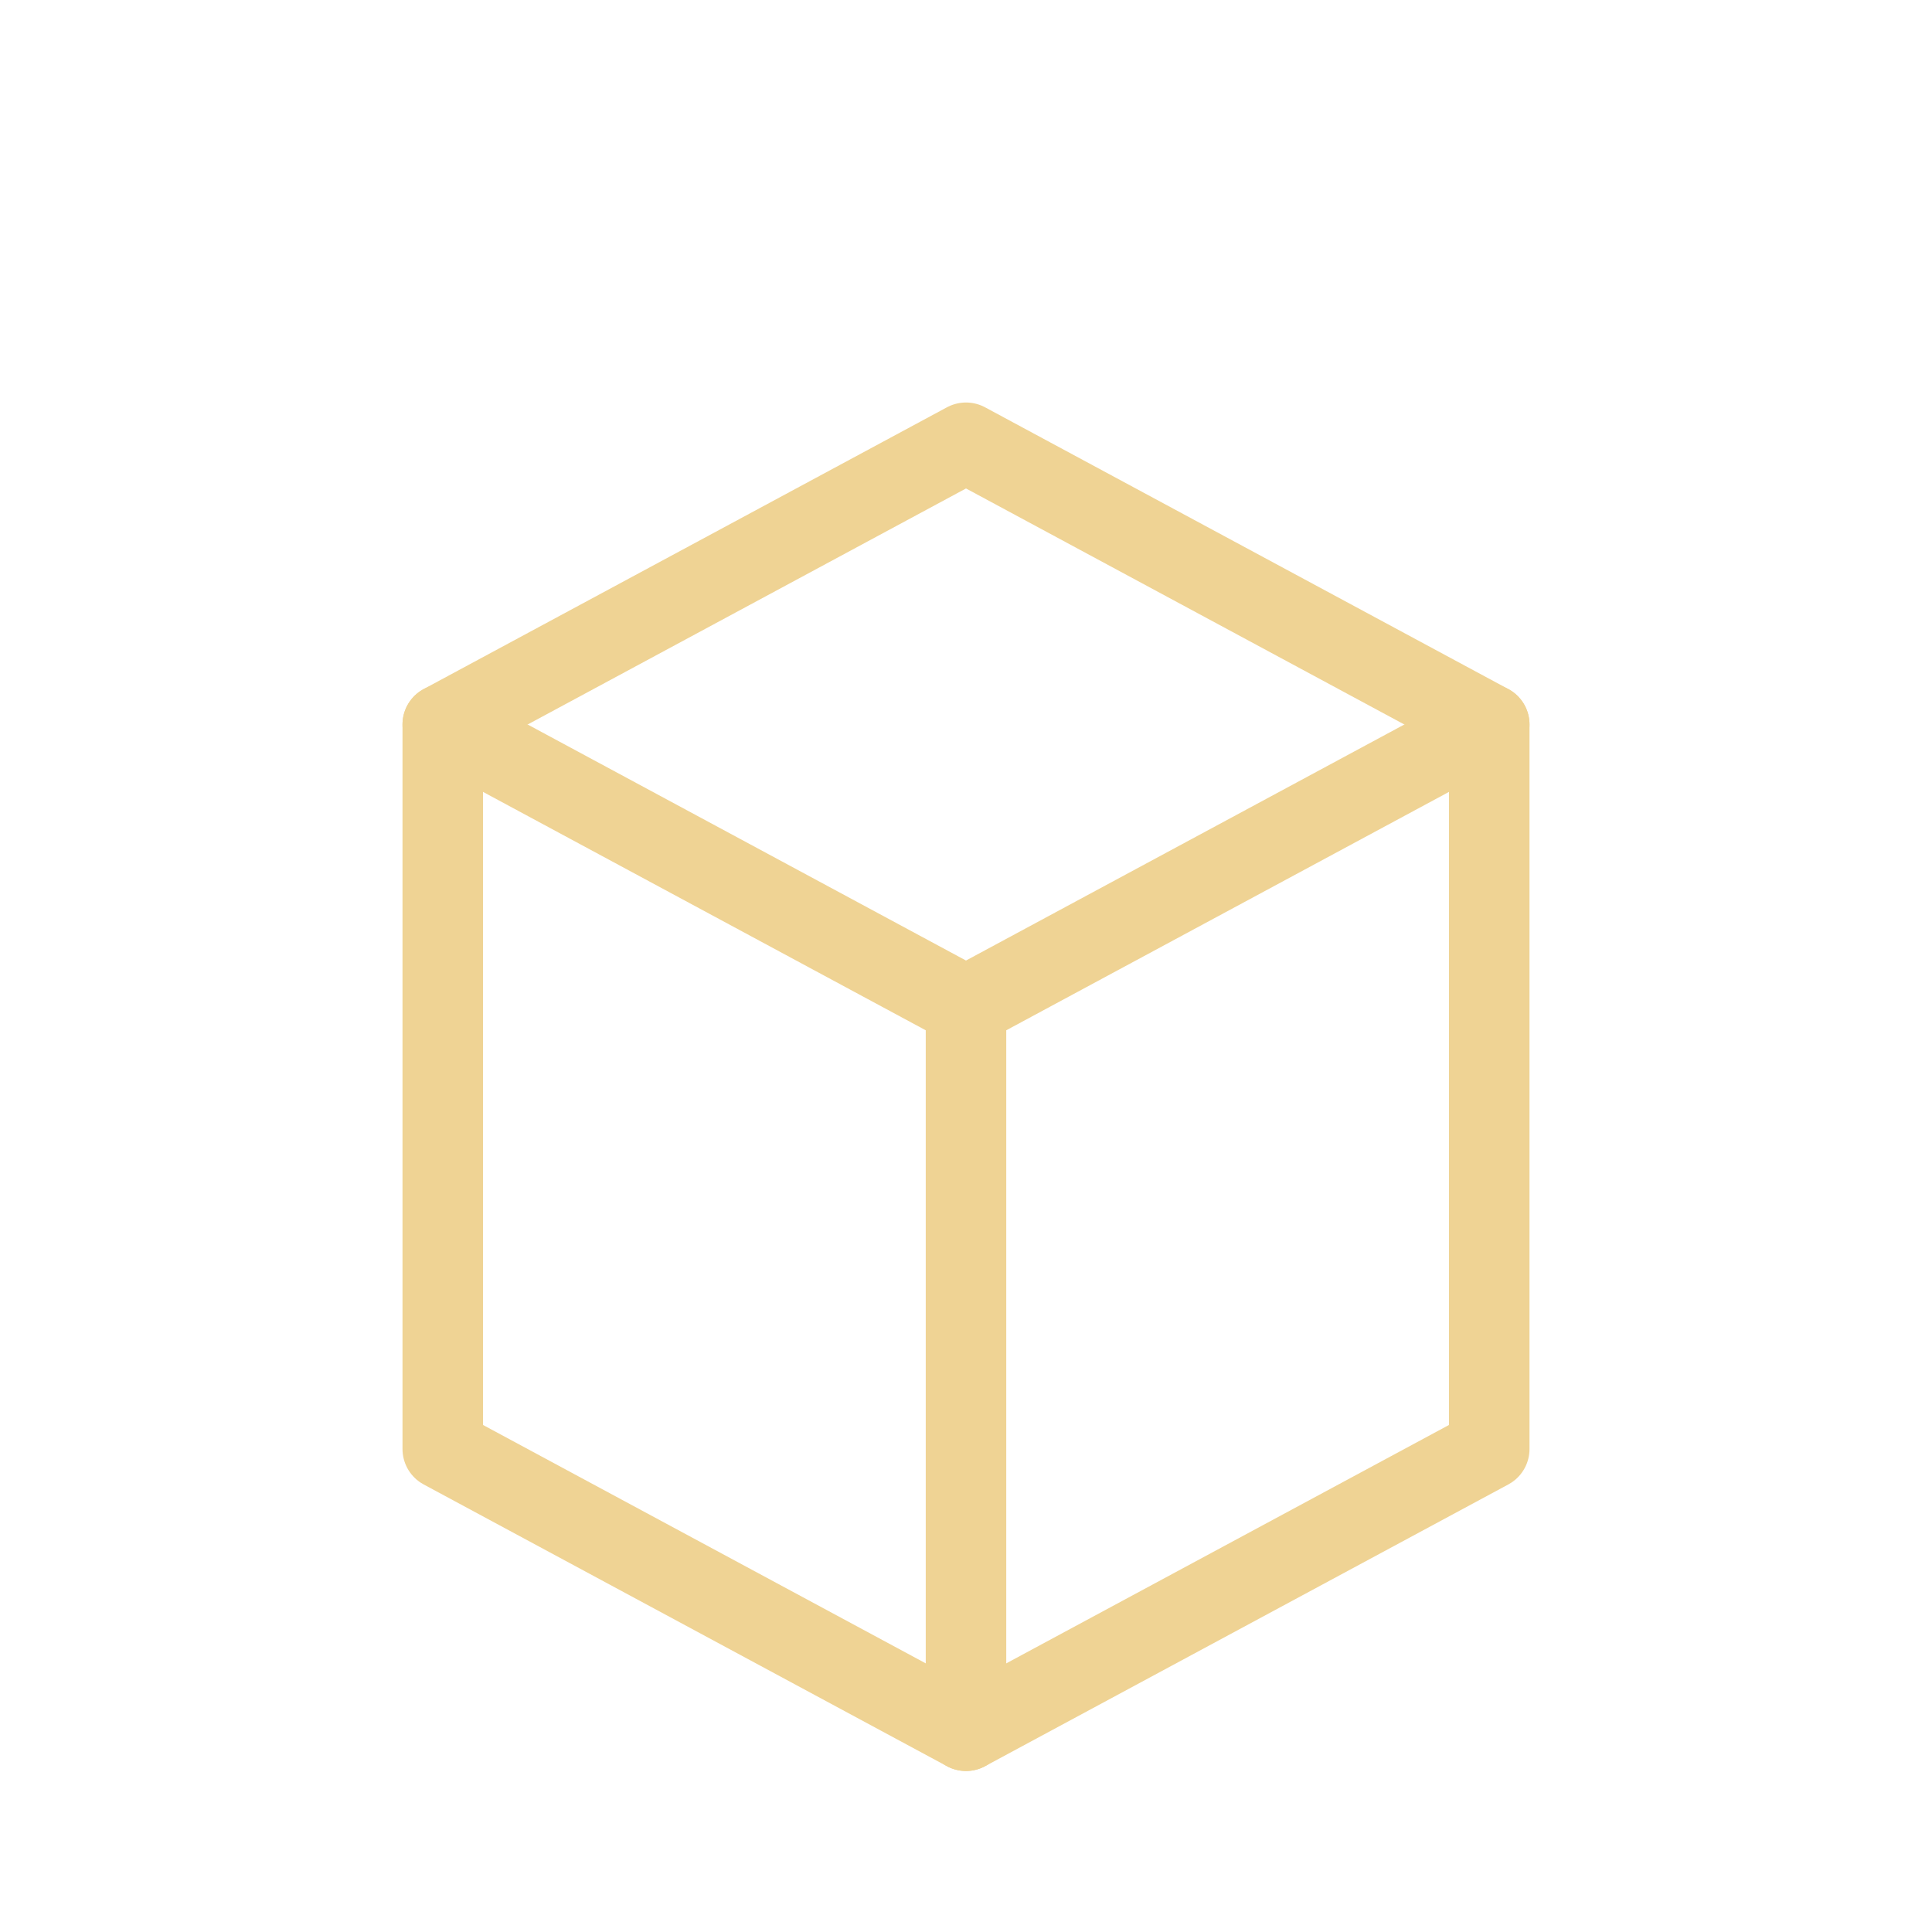
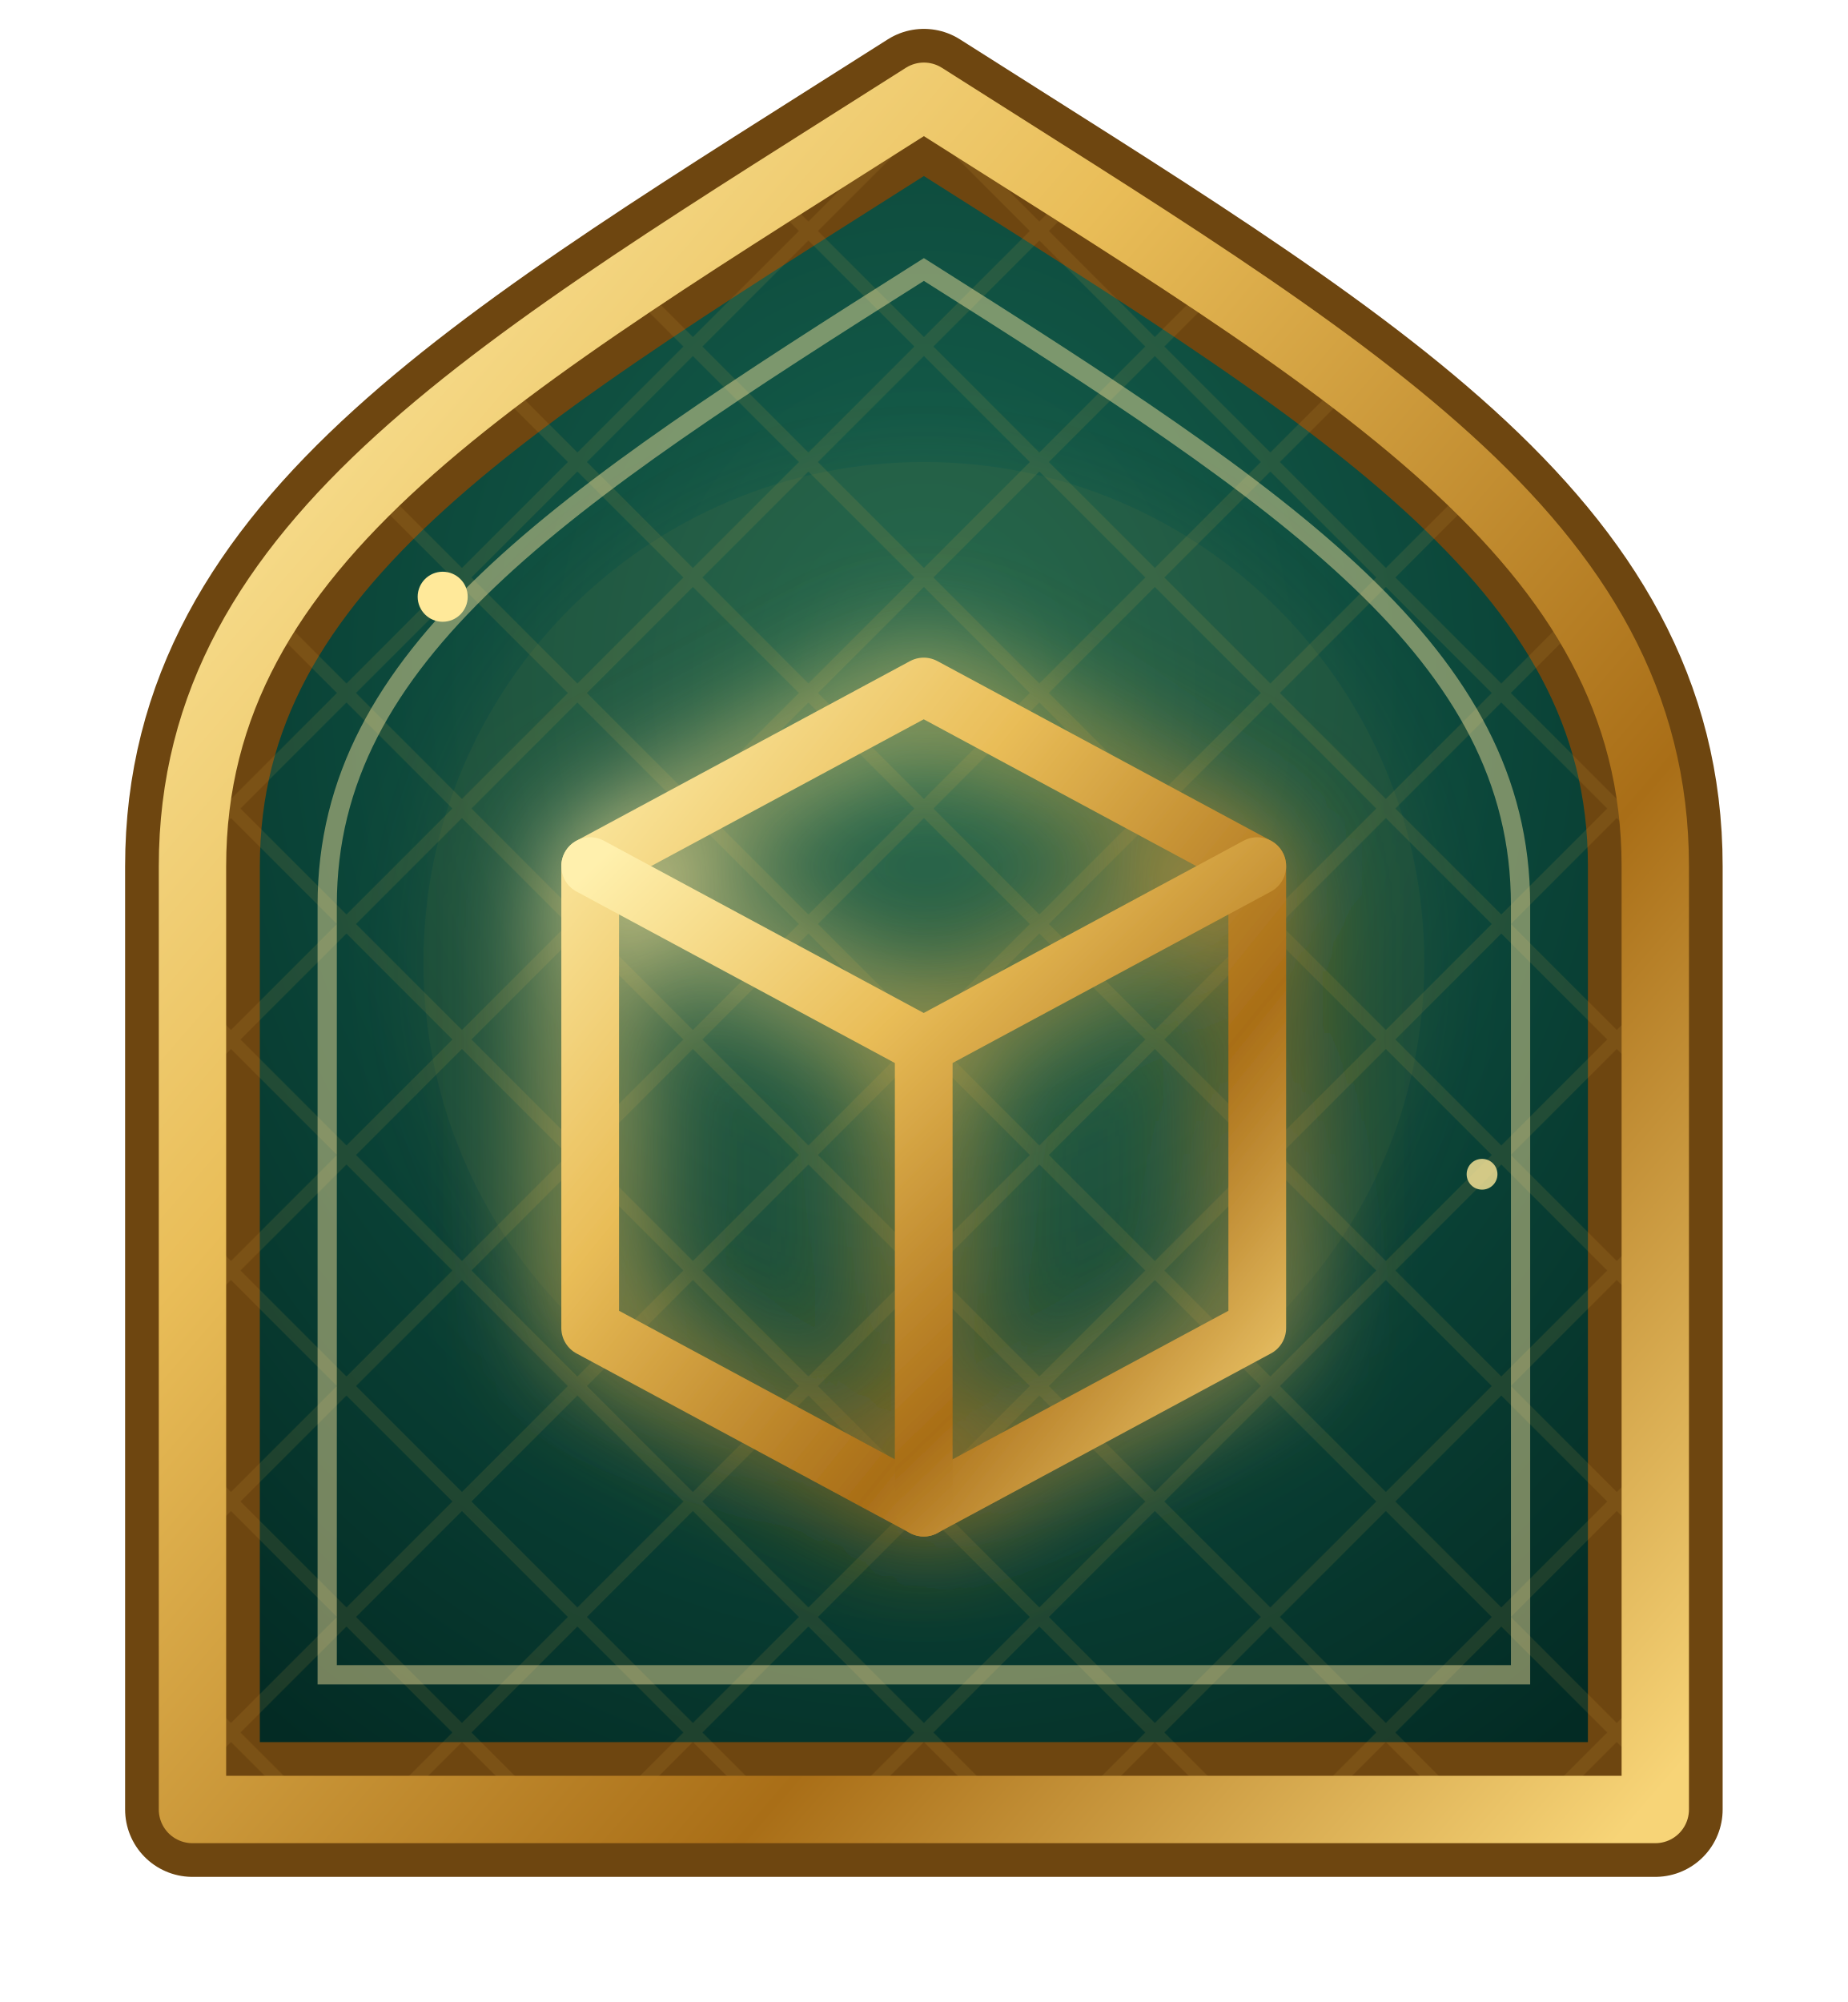
- <svg xmlns="http://www.w3.org/2000/svg" viewBox="0 0 48 48" fill="none" stroke="#efd394" stroke-width="2" stroke-linecap="round" stroke-linejoin="round">
-   <path d="M11 18 24 11l13 7v18L24 43l-13-7V18Z" />
-   <path d="M11 18l13 7 13-7M24 25v18" />
+ <svg xmlns="http://www.w3.org/2000/svg" viewBox="0 0 96 104" role="img" aria-hidden="true">
+   <defs>
+     <radialGradient id="emerald" cx="50%" cy="34%" r="76%">
+       <stop offset="0" stop-color="#17634f" />
+       <stop offset=".58" stop-color="#0a4337" />
+       <stop offset="1" stop-color="#032b24" />
+     </radialGradient>
+     <linearGradient id="gold" x1="0" y1="0" x2="1" y2="1">
+       <stop stop-color="#fff0ad" />
+       <stop offset=".34" stop-color="#e9bd58" />
+       <stop offset=".7" stop-color="#a96e17" />
+       <stop offset="1" stop-color="#f7d477" />
+     </linearGradient>
+     <filter id="glow" x="-40%" y="-40%" width="180%" height="180%">
+       <feGaussianBlur stdDeviation="2.2" result="b" />
+       <feMerge>
+         <feMergeNode in="b" />
+         <feMergeNode in="SourceGraphic" />
+       </feMerge>
+     </filter>
+     <pattern id="pattern" width="12" height="12" patternUnits="userSpaceOnUse">
+       <path d="M6 0 12 6 6 12 0 6Z" fill="none" stroke="#d9aa46" stroke-opacity=".12" stroke-width=".7" />
+     </pattern>
+   </defs>
+   <path d="M10 94V45C10 28 26 19 48 5c22 14 38 23 38 40v49Z" fill="url(#emerald)" stroke="#6e4610" stroke-width="7" stroke-linejoin="round" />
+   <path d="M10 94V45C10 28 26 19 48 5c22 14 38 23 38 40v49Z" fill="url(#pattern)" stroke="url(#gold)" stroke-width="3.5" stroke-linejoin="round" />
+   <path d="M17 87V47c0-13 12-21 31-33 19 12 31 20 31 33v40Z" fill="none" stroke="#ffe9a0" stroke-opacity=".45" />
+   <circle cx="48" cy="50" r="26" fill="#e2ad42" opacity=".08" filter="url(#glow)" />
+   <g transform="translate(16 21) scale(1.333)" fill="none" stroke="url(#gold)" stroke-width="2.25" stroke-linecap="round" stroke-linejoin="round" filter="url(#glow)">
+     <path d="M11 18 24 11l13 7v18L24 43l-13-7V18Z" />
+     <path d="M11 18l13 7 13-7M24 25v18" />
+   </g>
+   <circle cx="23" cy="31" r="1.3" fill="#ffe99a" />
+   <circle cx="77" cy="61" r=".8" fill="#ffe99a" opacity=".8" />
+   <path d="M31 96h34" stroke="url(#gold)" stroke-width="1.4" stroke-linecap="round" />
</svg>
